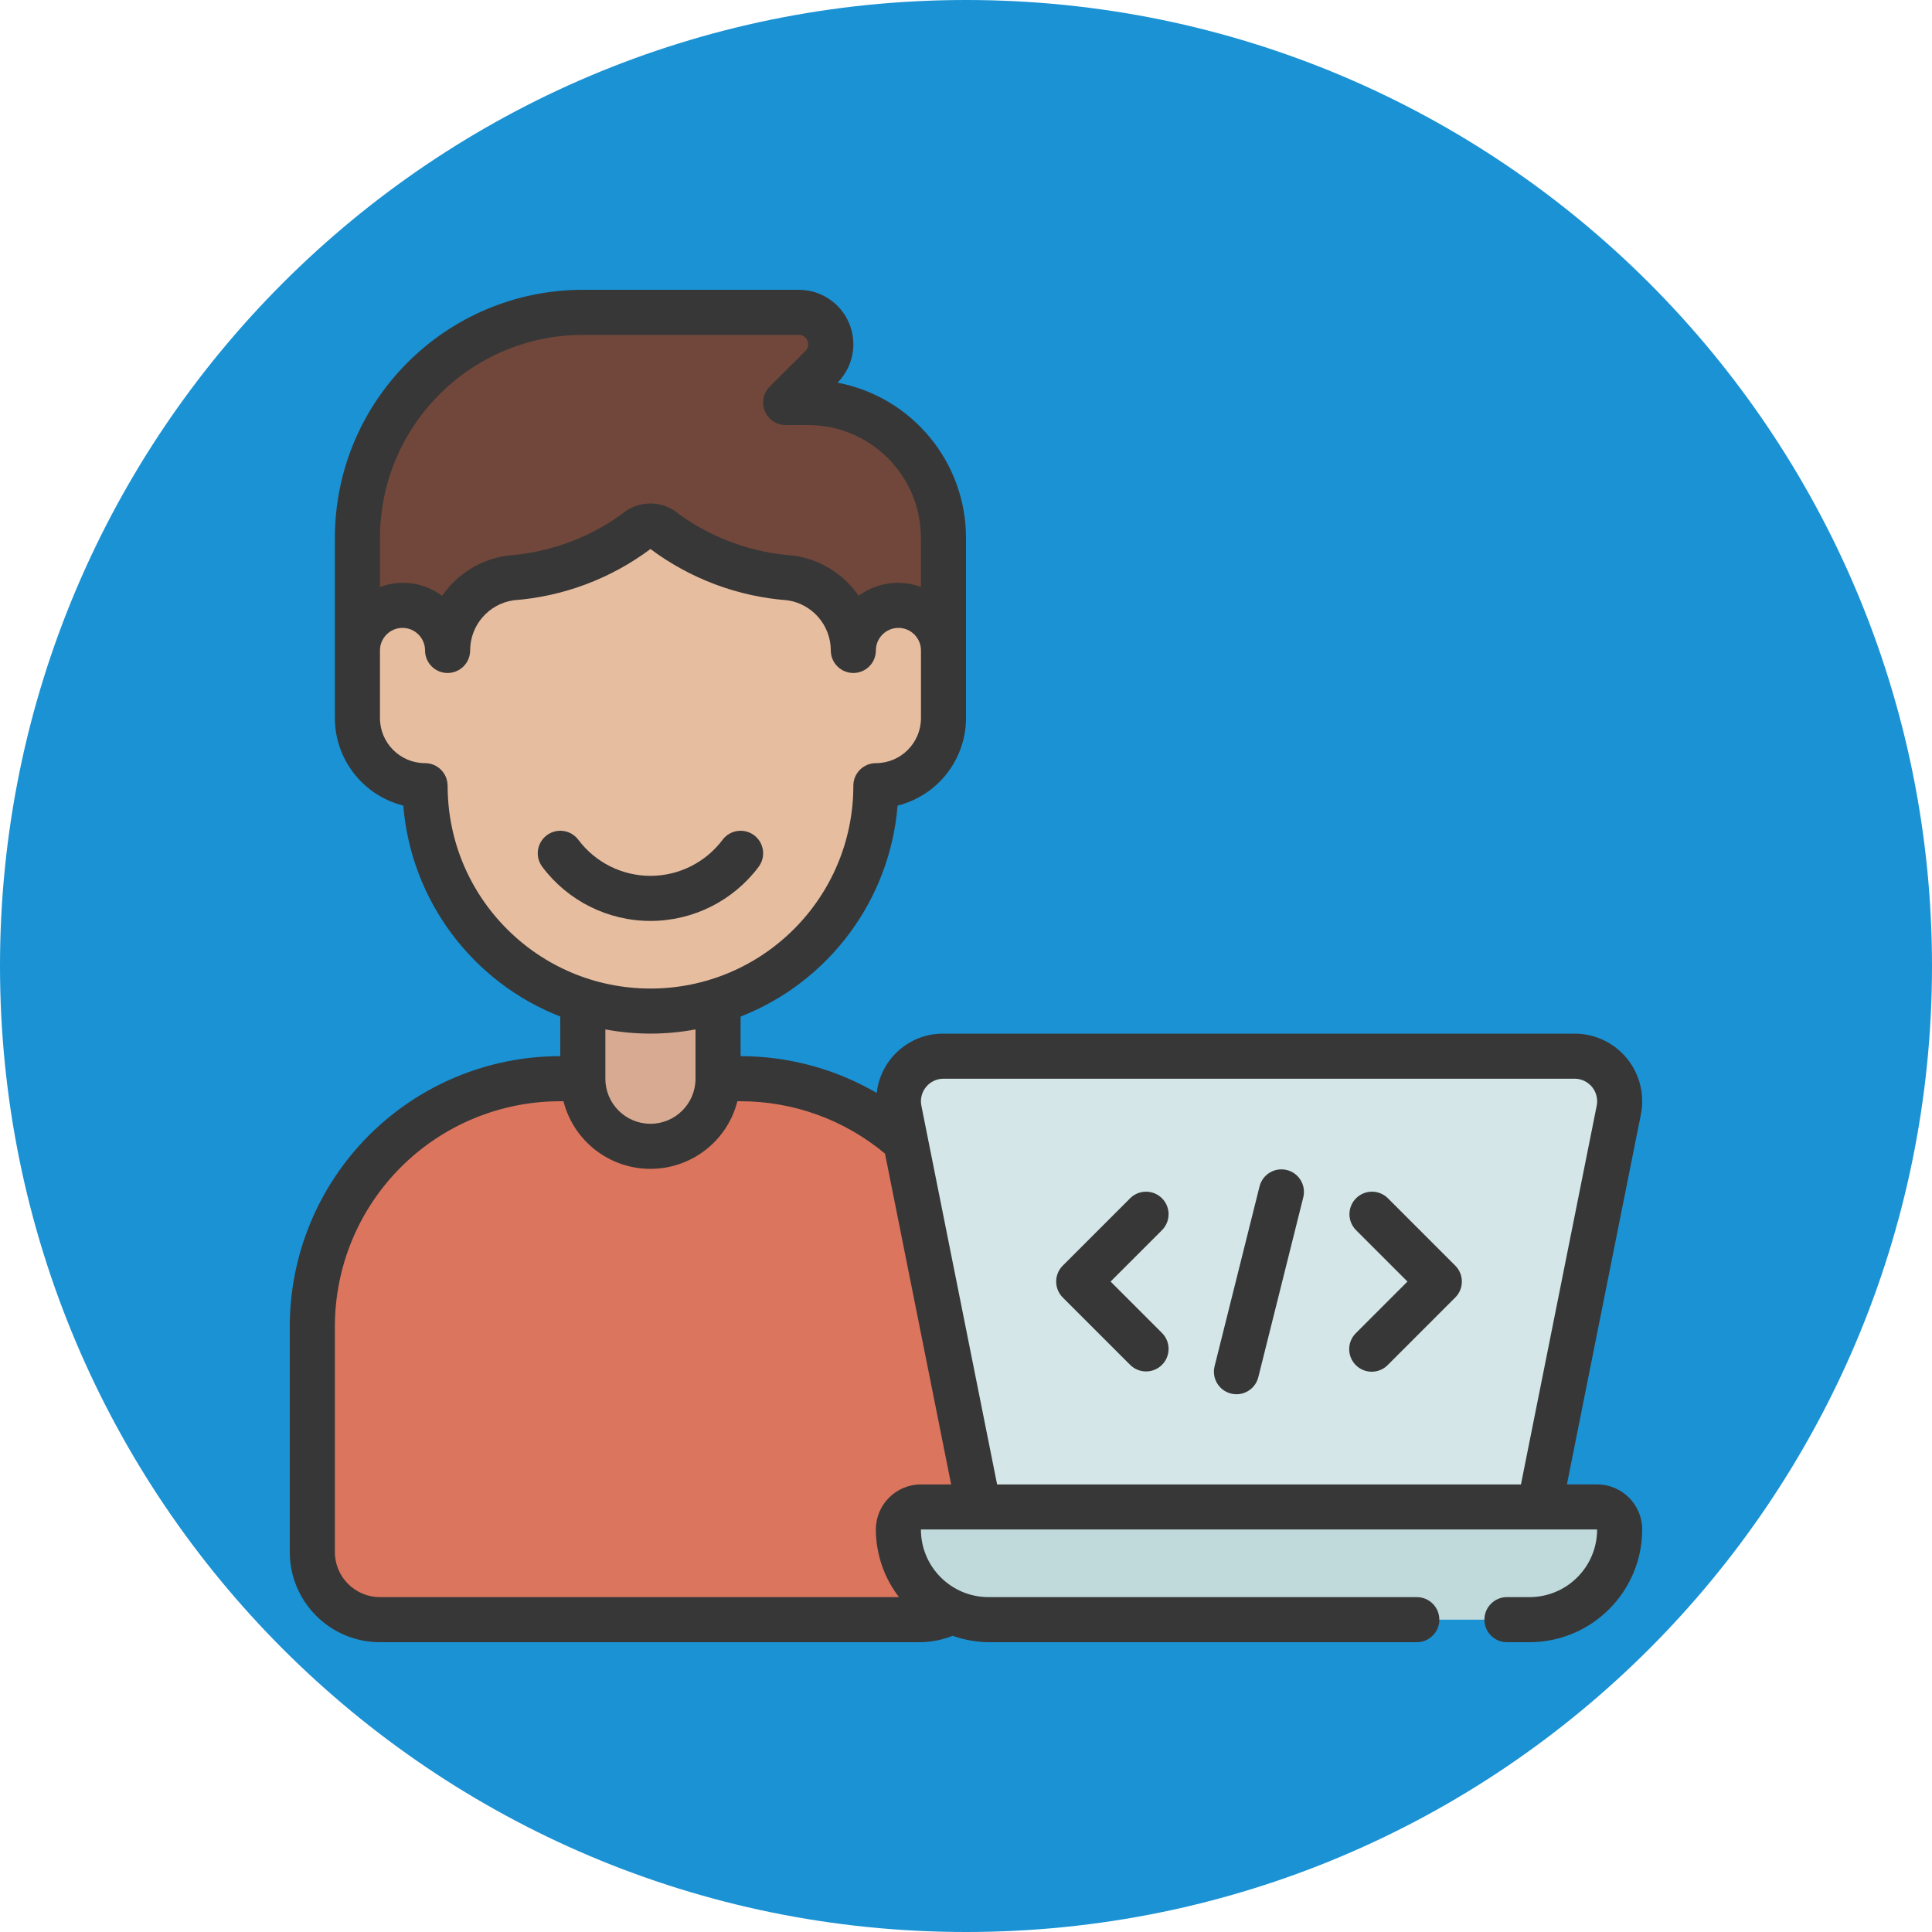
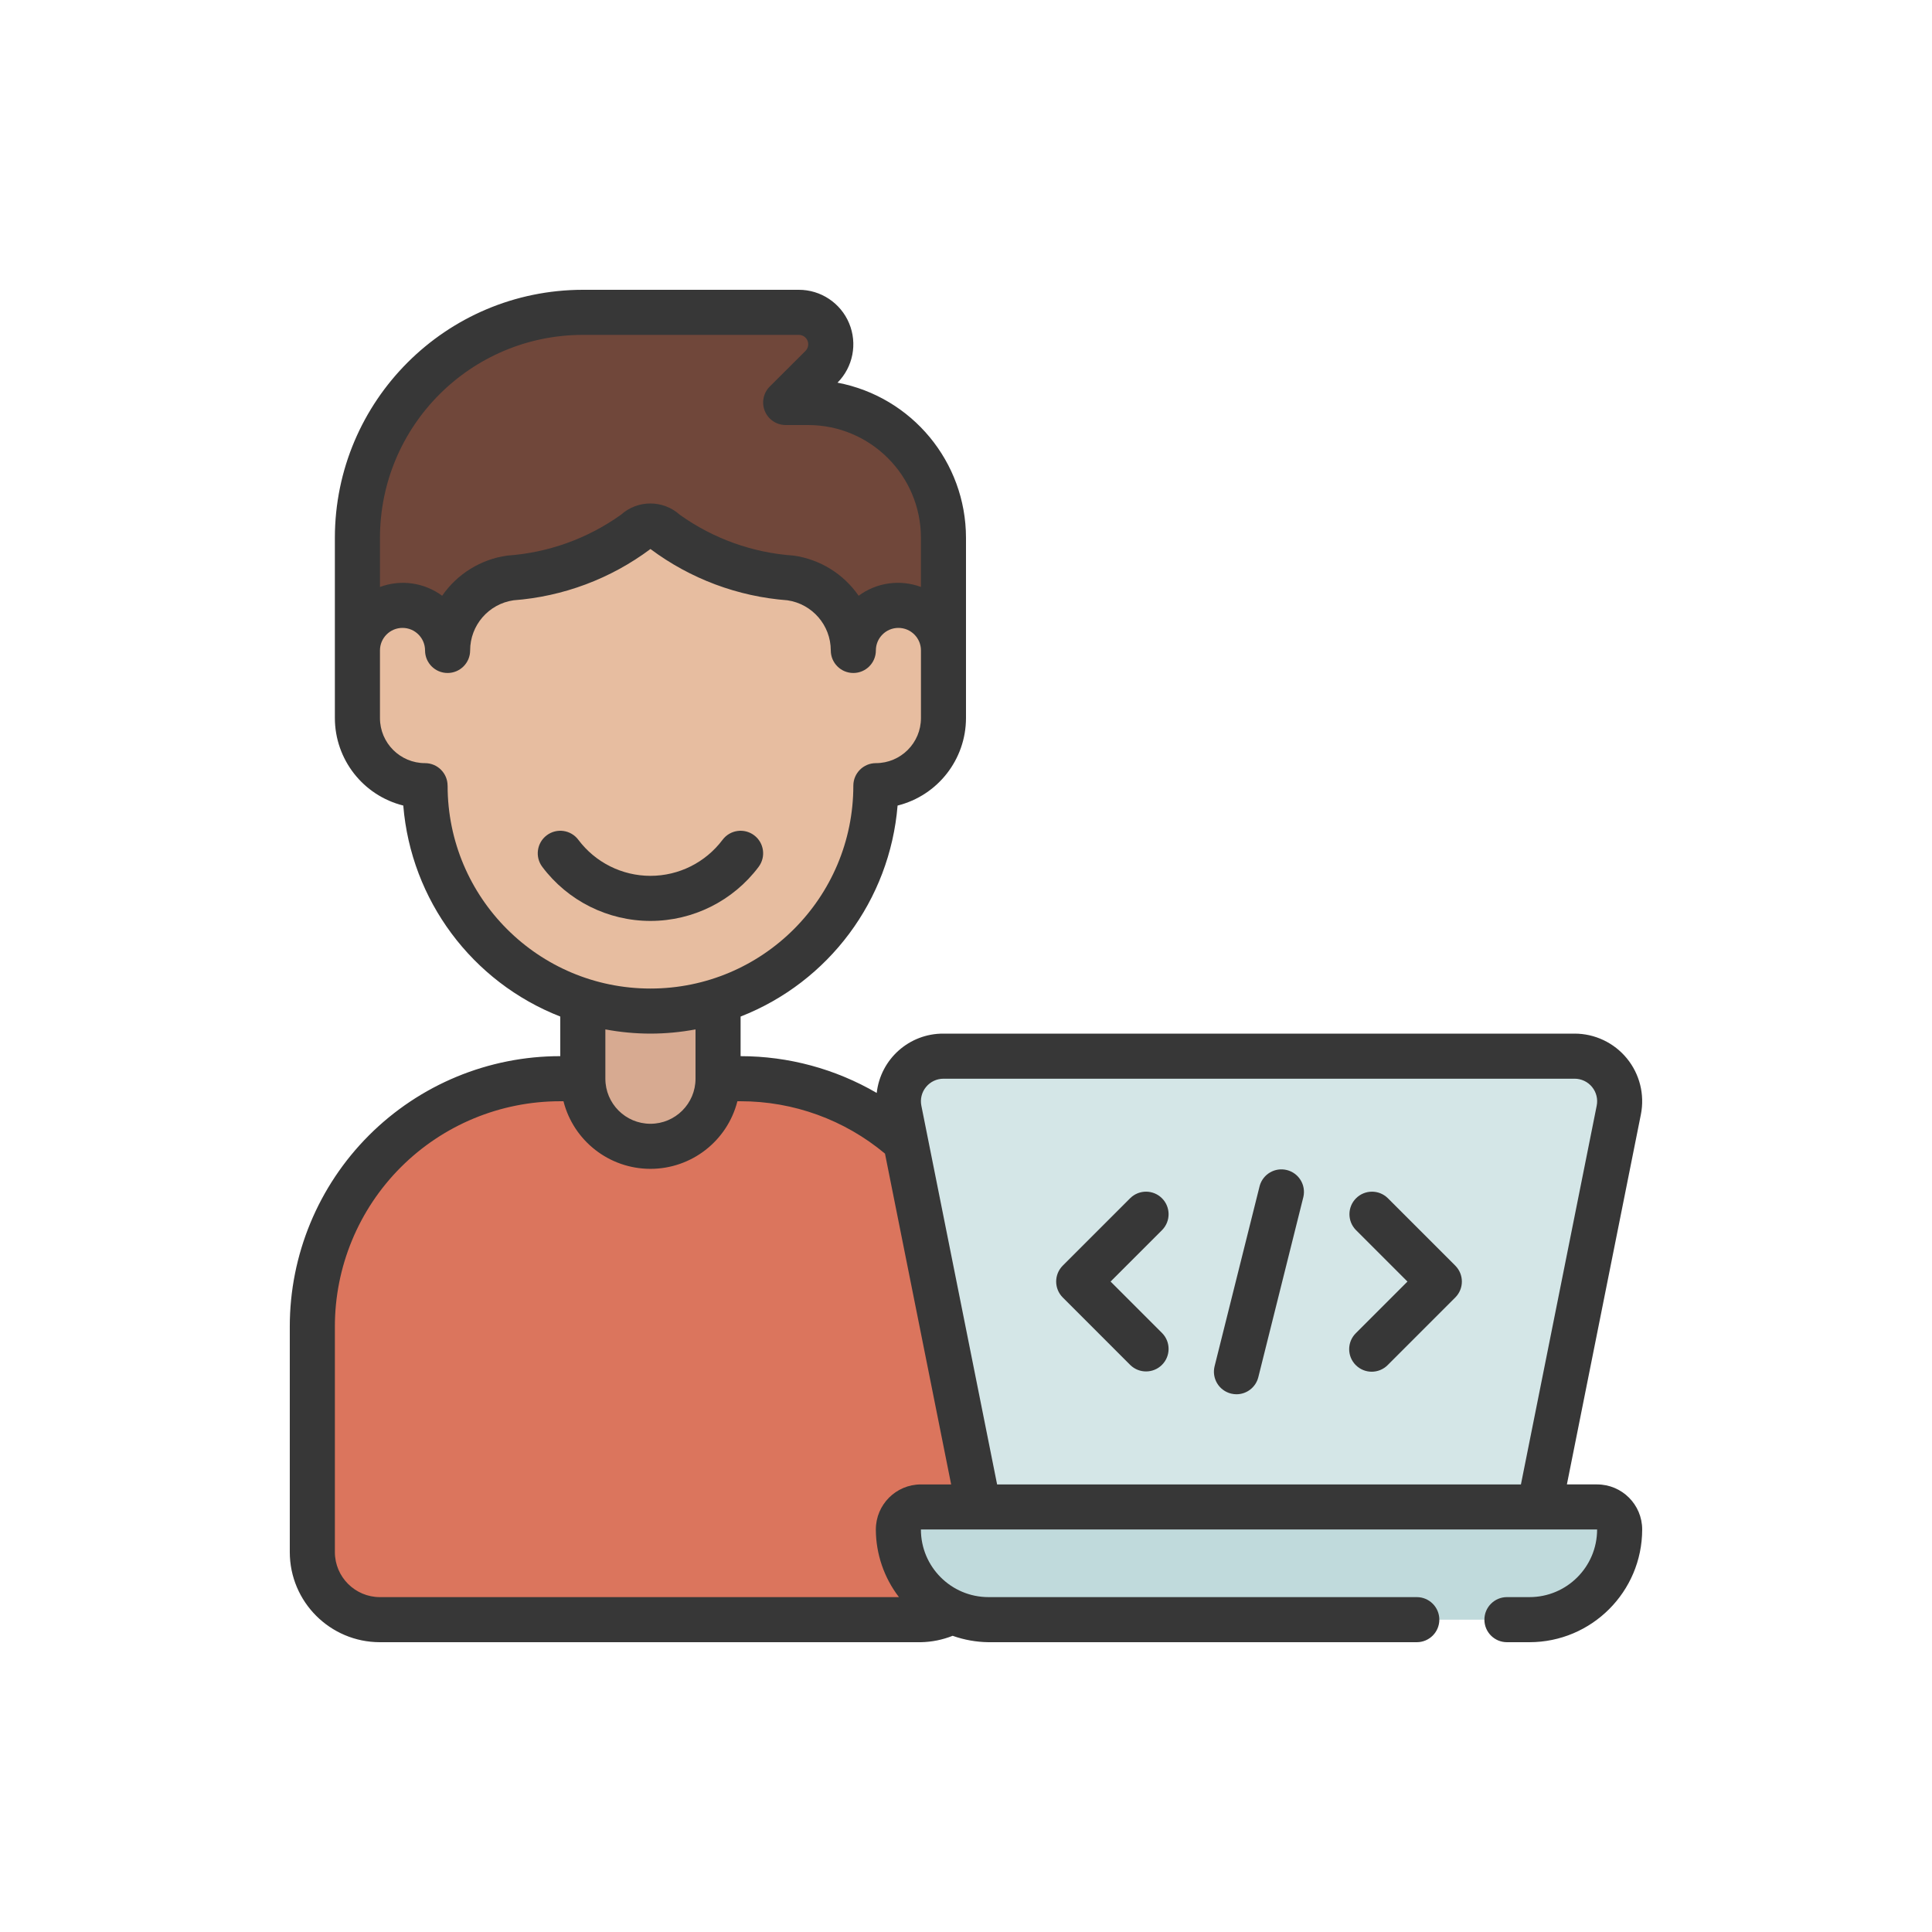
<svg xmlns="http://www.w3.org/2000/svg" x="0px" y="0px" width="60" height="60" viewBox="0 0 172 172" style=" fill:#000000;">
-   <g fill="none" fill-rule="nonzero" stroke="none" stroke-width="1" stroke-linecap="butt" stroke-linejoin="miter" stroke-miterlimit="10" stroke-dasharray="" stroke-dashoffset="0" font-family="none" font-weight="none" font-size="none" text-anchor="none" style="mix-blend-mode: normal">
-     <path d="M0,172v-172h172v172z" fill="none" />
-     <path d="M86,172c-47.496,0 -86,-38.504 -86,-86v0c0,-47.496 38.504,-86 86,-86v0c47.496,0 86,38.504 86,86v0c0,47.496 -38.504,86 -86,86z" fill="#1a92d4" />
-     <g>
-       <path d="M80.622,101.612c-4.043,-3.603 -9.273,-5.59 -14.689,-5.579h-16.053c-5.855,-0.003 -11.471,2.321 -15.612,6.462c-4.14,4.14 -6.465,9.757 -6.462,15.612v20.067c0,3.325 2.695,6.02 6.02,6.02h48.16c0.977,-0.005 1.939,-0.238 2.809,-0.682l3.211,-3.331v-32.107z" fill="#db755d" />
-       <path d="M63.927,89.09v6.943c0,3.325 -2.695,6.02 -6.02,6.02c-3.325,0 -6.02,-2.695 -6.02,-6.02v-6.943z" fill="#d7aa91" />
-       <path d="M31.82,57.907v-10.033c0,-11.083 8.984,-20.067 20.067,-20.067h19.222c1.149,0.002 2.185,0.695 2.624,1.757c0.439,1.062 0.196,2.284 -0.617,3.097l-3.169,3.173h2.007c6.65,0 12.04,5.39 12.04,12.04v10.033z" fill="#70473a" />
-       <path d="M59.183,47.317c2.765,2.478 7.471,3.612 11.195,4.132c3.214,0.455 5.6,3.211 5.589,6.457v0c0,-2.216 1.797,-4.013 4.013,-4.013v0c2.216,0 4.013,1.797 4.013,4.013v6.02c0,3.325 -2.695,6.02 -6.02,6.02v0c0,11.083 -8.984,20.067 -20.067,20.067v0c-11.083,0 -20.067,-8.984 -20.067,-20.067v0c-3.325,0 -6.02,-2.695 -6.02,-6.02v-6.02c0,-2.216 1.797,-4.013 4.013,-4.013v0c2.216,0 4.013,1.797 4.013,4.013v0c-0.008,-3.244 2.377,-5.997 5.589,-6.451c3.724,-0.52 8.428,-1.653 11.195,-4.132c0.728,-0.644 1.821,-0.646 2.552,-0.006z" fill="#e7bda0" />
-       <path d="M144.113,98.823l-7.063,35.337l-0.883,2.007h-48.16l-0.883,-2.007l-7.063,-35.337c-0.234,-1.178 0.071,-2.399 0.833,-3.328c0.762,-0.929 1.899,-1.467 3.1,-1.468h56.187c1.201,0.001 2.338,0.54 3.1,1.468c0.762,0.929 1.067,2.15 0.833,3.328z" fill="#d4e6e7" />
-       <path d="M81.987,134.16h60.2c1.108,0 2.007,0.898 2.007,2.007v0c0,4.433 -3.594,8.027 -8.027,8.027h-48.16c-4.433,0 -8.027,-3.594 -8.027,-8.027v0c0,-1.108 0.898,-2.007 2.007,-2.007z" fill="#c0dadc" />
-       <path d="M142.187,132.153h-2.691l6.586,-32.933c0.353,-1.768 -0.104,-3.602 -1.247,-4.996c-1.143,-1.395 -2.851,-2.203 -4.654,-2.204h-56.187c-3.04,-0.019 -5.604,2.26 -5.942,5.282c-3.679,-2.144 -7.86,-3.274 -12.118,-3.275v-3.526c7.864,-3.079 13.287,-10.368 13.976,-18.784c3.575,-0.894 6.085,-4.104 6.09,-7.79v-16.053c-0.008,-6.75 -4.808,-12.543 -11.438,-13.806c1.382,-1.392 1.79,-3.478 1.033,-5.288c-0.756,-1.809 -2.528,-2.985 -4.489,-2.98h-19.22c-12.185,0.014 -22.059,9.889 -22.073,22.073v16.053c0.005,3.686 2.515,6.896 6.09,7.79c0.689,8.417 6.113,15.706 13.976,18.784v3.526c-6.387,-0.003 -12.514,2.533 -17.031,7.049c-4.517,4.517 -7.053,10.643 -7.049,17.031v20.067c0,4.433 3.594,8.027 8.027,8.027h48.16c0.968,-0.019 1.925,-0.212 2.825,-0.57c1.026,0.365 2.106,0.557 3.195,0.57h38.127c1.108,0 2.007,-0.898 2.007,-2.007c0,-1.108 -0.898,-2.007 -2.007,-2.007h-38.127c-3.325,0 -6.02,-2.695 -6.02,-6.02h60.2c0,3.325 -2.695,6.02 -6.02,6.02h-2.007c-1.108,0 -2.007,0.898 -2.007,2.007c0,1.108 0.898,2.007 2.007,2.007h2.007c5.539,-0.007 10.027,-4.495 10.033,-10.033c0,-2.216 -1.797,-4.013 -4.013,-4.013zM82.444,96.768c0.381,-0.464 0.949,-0.734 1.549,-0.734h56.187c0.603,-0.001 1.174,0.27 1.556,0.737c0.382,0.467 0.533,1.081 0.413,1.671l-6.744,33.712h-46.635l-6.742,-33.712c-0.122,-0.592 0.032,-1.208 0.417,-1.674zM51.887,29.813h19.22c0.34,-0.004 0.65,0.198 0.782,0.512c0.132,0.314 0.061,0.676 -0.18,0.917l-3.181,3.173c-0.574,0.574 -0.745,1.437 -0.435,2.187c0.311,0.75 1.042,1.239 1.854,1.239h2.007c5.539,0.007 10.027,4.495 10.033,10.033v4.383c-1.862,-0.693 -3.947,-0.399 -5.544,0.783c-1.345,-1.948 -3.443,-3.245 -5.787,-3.576c-3.652,-0.25 -7.162,-1.51 -10.14,-3.638c-1.488,-1.336 -3.743,-1.336 -5.231,0c-2.976,2.126 -6.484,3.386 -10.134,3.638c-2.344,0.331 -4.443,1.628 -5.787,3.576c-1.595,-1.179 -3.677,-1.473 -5.536,-0.783v-4.383c0.011,-9.97 8.09,-18.049 18.06,-18.06zM39.847,69.947c0,-1.108 -0.898,-2.007 -2.007,-2.007c-2.216,0 -4.013,-1.797 -4.013,-4.013v-6.02c0,-1.108 0.898,-2.007 2.007,-2.007c1.108,0 2.007,0.898 2.007,2.007v0c0,1.108 0.898,2.007 2.007,2.007c1.108,0 2.007,-0.898 2.007,-2.007v0c0.001,-2.239 1.643,-4.139 3.859,-4.465c4.416,-0.331 8.647,-1.914 12.195,-4.565c3.548,2.651 7.778,4.234 12.195,4.565c2.216,0.325 3.858,2.226 3.859,4.465c0,1.108 0.898,2.007 2.007,2.007c1.108,0 2.007,-0.898 2.007,-2.007c0,-1.108 0.898,-2.007 2.007,-2.007c1.108,0 2.007,0.898 2.007,2.007v6.02c0,2.216 -1.797,4.013 -4.013,4.013c-1.108,0 -2.007,0.898 -2.007,2.007c0,9.974 -8.086,18.06 -18.06,18.06c-9.974,0 -18.06,-8.086 -18.06,-18.06zM57.907,92.02c1.346,-0.002 2.69,-0.128 4.013,-0.375v4.389c0,2.216 -1.797,4.013 -4.013,4.013c-2.216,0 -4.013,-1.797 -4.013,-4.013v-4.389c1.324,0.247 2.667,0.373 4.013,0.375zM77.973,136.167c0.007,2.178 0.731,4.293 2.059,6.02h-46.206c-2.216,0 -4.013,-1.797 -4.013,-4.013v-20.067c-0.004,-5.323 2.109,-10.429 5.873,-14.193c3.764,-3.764 8.87,-5.877 14.193,-5.873h0.285c0.901,3.54 4.089,6.018 7.742,6.018c3.653,0 6.841,-2.478 7.742,-6.018h0.285c4.699,-0.002 9.25,1.649 12.855,4.663l5.89,29.45h-2.691c-2.216,0 -4.013,1.797 -4.013,4.013z" fill="#373737" />
-       <path d="M67.539,77.171c0.665,-0.887 0.485,-2.144 -0.401,-2.809c-0.887,-0.665 -2.144,-0.485 -2.809,0.401c-1.516,2.021 -3.895,3.211 -6.421,3.211c-2.526,0 -4.905,-1.19 -6.421,-3.211c-0.665,-0.887 -1.923,-1.066 -2.809,-0.401c-0.887,0.665 -1.066,1.923 -0.401,2.809c2.274,3.032 5.842,4.816 9.632,4.816c3.79,0 7.358,-1.784 9.632,-4.816z" fill="#373737" />
-       <path d="M100.635,121.532c0.787,0.76 2.039,0.75 2.813,-0.024c0.774,-0.774 0.785,-2.026 0.024,-2.813l-4.601,-4.601l4.601,-4.601c0.76,-0.787 0.75,-2.039 -0.024,-2.813c-0.774,-0.774 -2.026,-0.785 -2.813,-0.024l-6.02,6.02c-0.783,0.784 -0.783,2.054 0,2.837z" fill="#373737" />
-       <path d="M120.701,121.532c0.784,0.783 2.054,0.783 2.837,0l6.02,-6.02c0.783,-0.784 0.783,-2.054 0,-2.837l-6.02,-6.02c-0.787,-0.76 -2.039,-0.75 -2.813,0.024c-0.774,0.774 -0.785,2.026 -0.024,2.813l4.601,4.601l-4.601,4.601c-0.783,0.784 -0.783,2.054 0,2.837z" fill="#373737" />
-       <path d="M109.594,124.066c0.159,0.039 0.322,0.06 0.486,0.06c0.92,-0.001 1.722,-0.628 1.944,-1.521l4.013,-16.053c0.239,-1.064 -0.414,-2.124 -1.472,-2.388c-1.058,-0.264 -2.133,0.365 -2.421,1.416l-4.013,16.053c-0.129,0.516 -0.047,1.063 0.228,1.519c0.274,0.456 0.719,0.785 1.235,0.913z" fill="#373737" />
+   <g transform="translate(25.8,25.8) scale(0.7,0.7)">
+     <g fill="none" fill-rule="nonzero" stroke="none" stroke-width="1" stroke-linecap="butt" stroke-linejoin="miter" stroke-miterlimit="10" stroke-dasharray="" stroke-dashoffset="0" font-family="none" font-weight="none" font-size="none" text-anchor="none" style="mix-blend-mode: normal">
+       <path d="M0,172v-172h172v172z" fill="none" stroke="none" />
+       <g stroke="none">
+         <path d="M78.317,108.303c-5.776,-5.148 -13.247,-7.985 -20.984,-7.969h-22.933c-8.365,-0.005 -16.388,3.316 -22.302,9.231c-5.915,5.915 -9.235,13.938 -9.231,22.302v28.667c0,4.75 3.85,8.6 8.6,8.6h68.8c1.396,-0.006 2.77,-0.34 4.013,-0.975l4.587,-4.759v-45.867z" fill="#db755d" />
+         <path d="M54.467,90.415v9.919c0,4.75 -3.85,8.6 -8.6,8.6c-4.75,0 -8.6,-3.85 -8.6,-8.6v-9.919z" fill="#d7aa91" />
+         <path d="M8.6,45.867v-14.333c0,-15.832 12.835,-28.667 28.667,-28.667h27.46c1.642,0.002 3.121,0.993 3.748,2.51c0.627,1.517 0.279,3.263 -0.882,4.424l-4.526,4.532h2.867c9.499,0 17.2,7.701 17.2,17.2v14.333z" fill="#70473a" />
+         <path d="M47.69,30.739c3.95,3.54 10.673,5.16 15.993,5.902c4.591,0.65 7.999,4.588 7.984,9.225v0c0,-3.166 2.567,-5.733 5.733,-5.733v0c3.166,0 5.733,2.567 5.733,5.733v8.6c0,4.75 -3.85,8.6 -8.6,8.6v0c0,15.832 -12.835,28.667 -28.667,28.667v0c-15.832,0 -28.667,-12.835 -28.667,-28.667v0c-4.75,0 -8.6,-3.85 -8.6,-8.6v-8.6c0,-3.166 2.567,-5.733 5.733,-5.733v0c3.166,0 5.733,2.567 5.733,5.733v0c-0.011,-4.634 3.396,-8.567 7.984,-9.216c5.321,-0.742 12.04,-2.362 15.993,-5.902c1.04,-0.919 2.602,-0.923 3.646,-0.009z" fill="#e7bda0" />
+         <path d="M169.019,104.318l-10.091,50.482l-1.261,2.867h-68.8l-1.261,-2.867l-10.091,-50.482c-0.335,-1.683 0.102,-3.427 1.19,-4.754c1.088,-1.327 2.713,-2.096 4.429,-2.098h80.267c1.716,0.001 3.341,0.771 4.429,2.098c1.088,1.327 1.525,3.071 1.19,4.754z" fill="#d4e6e7" />
+         <path d="M80.267,154.8h86c1.583,0 2.867,1.283 2.867,2.867v0c0,6.333 -5.134,11.467 -11.467,11.467h-68.8c-6.333,0 -11.467,-5.134 -11.467,-11.467v0c0,-1.583 1.283,-2.867 2.867,-2.867z" fill="#c0dadc" />
+         <path d="M166.267,151.933h-3.844l9.408,-47.048c0.505,-2.526 -0.149,-5.145 -1.782,-7.137c-1.633,-1.992 -4.073,-3.147 -6.649,-3.148h-80.267c-4.343,-0.027 -8.006,3.229 -8.488,7.545c-5.255,-3.063 -11.229,-4.677 -17.312,-4.678v-5.037c11.234,-4.398 18.981,-14.811 19.966,-26.835c5.108,-1.277 8.693,-5.863 8.7,-11.128v-22.933c-0.011,-9.642 -6.868,-17.919 -16.34,-19.723c1.974,-1.988 2.556,-4.969 1.476,-7.554c-1.08,-2.585 -3.611,-4.265 -6.413,-4.257h-27.457c-17.407,0.021 -31.513,14.126 -31.533,31.533v22.933c0.007,5.265 3.593,9.851 8.7,11.128c0.985,12.024 8.733,22.437 19.966,26.835v5.037c-9.125,-0.005 -17.877,3.618 -24.33,10.07c-6.452,6.452 -10.075,15.205 -10.07,24.33v28.667c0,6.333 5.134,11.467 11.467,11.467h68.8c1.383,-0.027 2.751,-0.303 4.036,-0.814c1.466,0.521 3.008,0.796 4.564,0.814h54.467c1.583,0 2.867,-1.283 2.867,-2.867c0,-1.583 -1.283,-2.867 -2.867,-2.867h-54.467c-4.75,0 -8.6,-3.85 -8.6,-8.6h86c0,4.75 -3.85,8.6 -8.6,8.6h-2.867c-1.583,0 -2.867,1.283 -2.867,2.867c0,1.583 1.283,2.867 2.867,2.867h2.867c7.912,-0.009 14.324,-6.421 14.333,-14.333c0,-3.166 -2.567,-5.733 -5.733,-5.733zM80.92,101.383c0.544,-0.663 1.356,-1.048 2.213,-1.049h80.267c0.861,-0.001 1.678,0.385 2.223,1.052c0.545,0.667 0.762,1.544 0.589,2.388l-9.635,48.16h-66.621l-9.632,-48.16c-0.174,-0.846 0.045,-1.725 0.596,-2.391zM37.267,5.733h27.457c0.486,-0.006 0.928,0.283 1.117,0.731c0.189,0.448 0.087,0.966 -0.257,1.31l-4.544,4.532c-0.82,0.82 -1.065,2.053 -0.621,3.124c0.444,1.071 1.489,1.769 2.648,1.77h2.867c7.912,0.009 14.324,6.421 14.333,14.333v6.261c-2.659,-0.99 -5.639,-0.57 -7.921,1.118c-1.921,-2.783 -4.919,-4.636 -8.267,-5.108c-5.217,-0.357 -10.231,-2.157 -14.485,-5.197c-2.126,-1.909 -5.348,-1.909 -7.473,0c-4.252,3.038 -9.263,4.837 -14.477,5.197c-3.349,0.473 -6.347,2.325 -8.267,5.108c-2.279,-1.684 -5.253,-2.104 -7.909,-1.118v-6.261c0.016,-14.242 11.558,-25.784 25.8,-25.8zM20.067,63.067c0,-1.583 -1.283,-2.867 -2.867,-2.867c-3.166,0 -5.733,-2.567 -5.733,-5.733v-8.6c0,-1.583 1.283,-2.867 2.867,-2.867c1.583,0 2.867,1.283 2.867,2.867v0c0,1.583 1.283,2.867 2.867,2.867c1.583,0 2.867,-1.283 2.867,-2.867v0c0.002,-3.199 2.348,-5.913 5.513,-6.378c6.309,-0.472 12.352,-2.735 17.421,-6.522c5.068,3.787 11.112,6.049 17.421,6.522c3.165,0.465 5.511,3.179 5.513,6.378c0,1.583 1.283,2.867 2.867,2.867c1.583,0 2.867,-1.283 2.867,-2.867c0,-1.583 1.283,-2.867 2.867,-2.867c1.583,0 2.867,1.283 2.867,2.867v8.6c0,3.166 -2.567,5.733 -5.733,5.733c-1.583,0 -2.867,1.283 -2.867,2.867c0,14.249 -11.551,25.8 -25.8,25.8c-14.249,0 -25.8,-11.551 -25.8,-25.8zM45.867,94.6c1.923,-0.003 3.843,-0.183 5.733,-0.536v6.269c0,3.166 -2.567,5.733 -5.733,5.733c-3.166,0 -5.733,-2.567 -5.733,-5.733v-6.269c1.891,0.353 3.81,0.533 5.733,0.536zM74.533,157.667c0.011,3.112 1.044,6.134 2.941,8.6h-66.008c-3.166,0 -5.733,-2.567 -5.733,-5.733v-28.667c-0.005,-7.605 3.013,-14.899 8.39,-20.276c5.377,-5.377 12.672,-8.396 20.276,-8.39h0.407c1.287,5.057 5.841,8.597 11.06,8.597c5.219,0 9.772,-3.54 11.06,-8.597h0.407c6.713,-0.003 13.214,2.355 18.364,6.662l8.414,42.071h-3.844c-3.166,0 -5.733,2.567 -5.733,5.733z" fill="#373737" />
+         <path d="M59.627,73.387c0.95,-1.267 0.693,-3.063 -0.573,-4.013c-1.267,-0.95 -3.063,-0.693 -4.013,0.573c-2.166,2.887 -5.564,4.587 -9.173,4.587c-3.609,0 -7.008,-1.699 -9.173,-4.587c-0.95,-1.267 -2.747,-1.523 -4.013,-0.573c-1.267,0.95 -1.523,2.747 -0.573,4.013c3.248,4.331 8.346,6.88 13.76,6.88c5.414,0 10.512,-2.549 13.76,-6.88z" fill="#373737" />
+         <path d="M106.907,136.76c1.125,1.086 2.913,1.071 4.019,-0.035c1.106,-1.106 1.121,-2.894 0.035,-4.019l-6.573,-6.573l6.573,-6.573c1.086,-1.125 1.071,-2.913 -0.035,-4.019c-1.106,-1.106 -2.894,-1.121 -4.019,-0.035l-8.6,8.6c-1.119,1.119 -1.119,2.934 0,4.053z" fill="#373737" />
+         <path d="M135.573,136.76c1.119,1.119 2.934,1.119 4.053,0l8.6,-8.6c1.119,-1.119 1.119,-2.934 0,-4.053l-8.6,-8.6c-1.125,-1.086 -2.913,-1.071 -4.019,0.035c-1.106,1.106 -1.121,2.894 -0.035,4.019l6.573,6.573l-6.573,6.573c-1.119,1.119 -1.119,2.934 0,4.053z" fill="#373737" />
+         <path d="M119.706,140.381c0.227,0.056 0.46,0.085 0.694,0.086c1.315,-0.002 2.46,-0.897 2.778,-2.173l5.733,-22.933c0.342,-1.519 -0.592,-3.034 -2.103,-3.411c-1.511,-0.377 -3.047,0.521 -3.459,2.023l-5.733,22.933c-0.184,0.738 -0.067,1.518 0.325,2.17c0.392,0.652 1.027,1.121 1.765,1.304z" fill="#373737" />
+       </g>
    </g>
  </g>
</svg>
